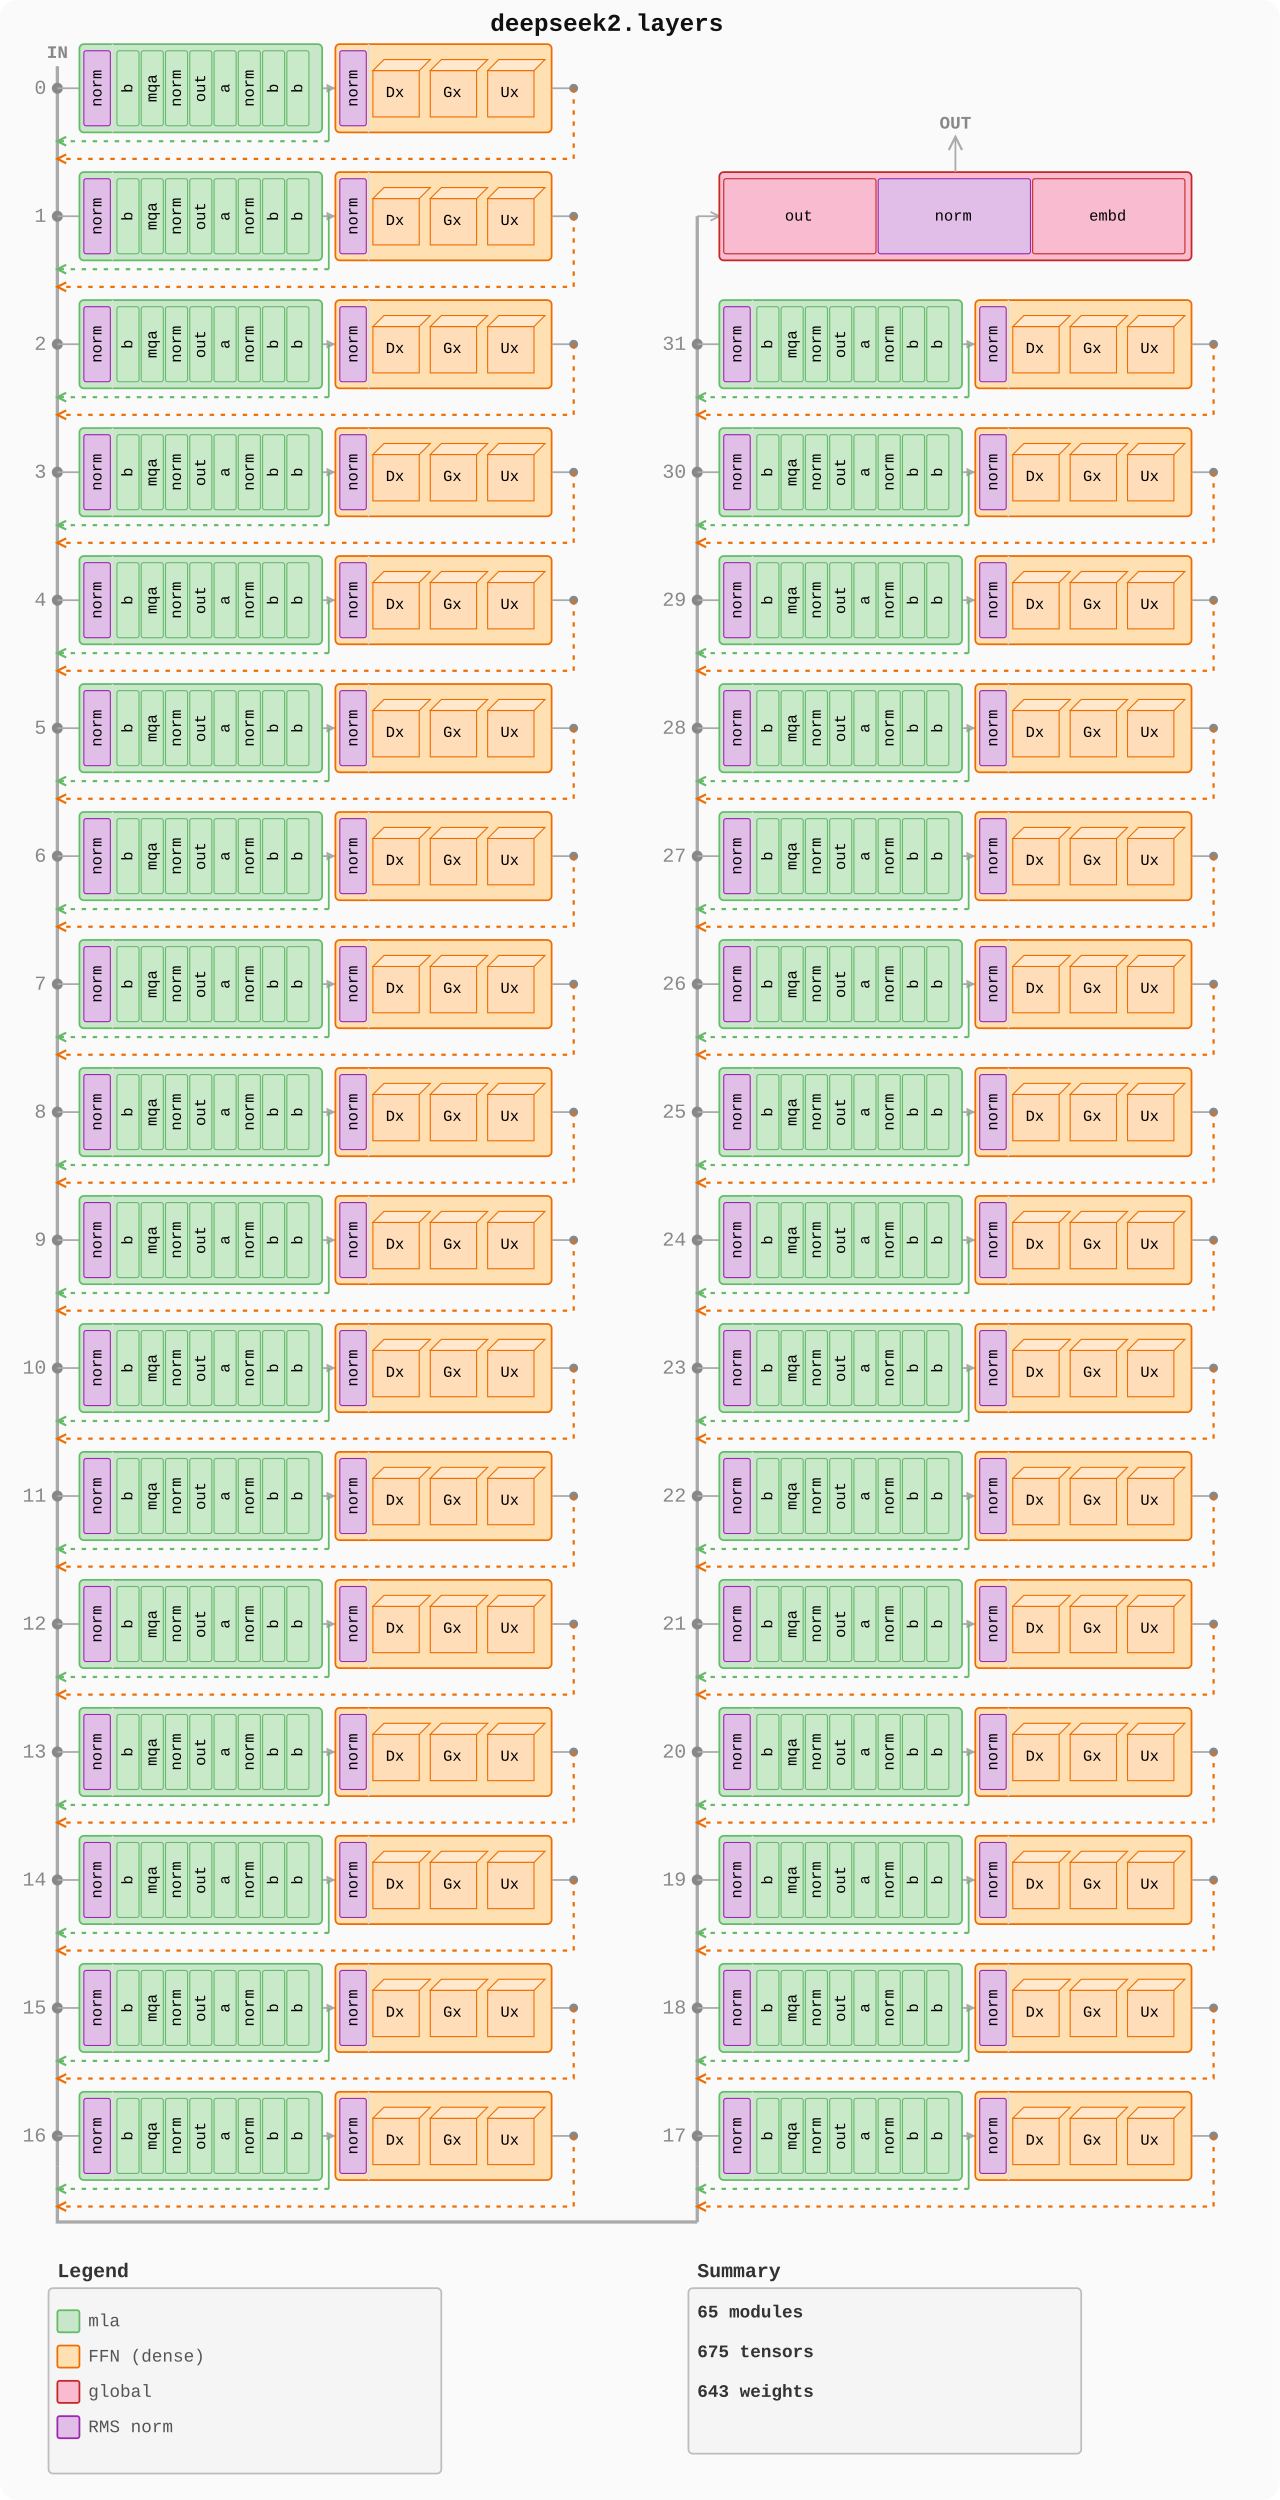
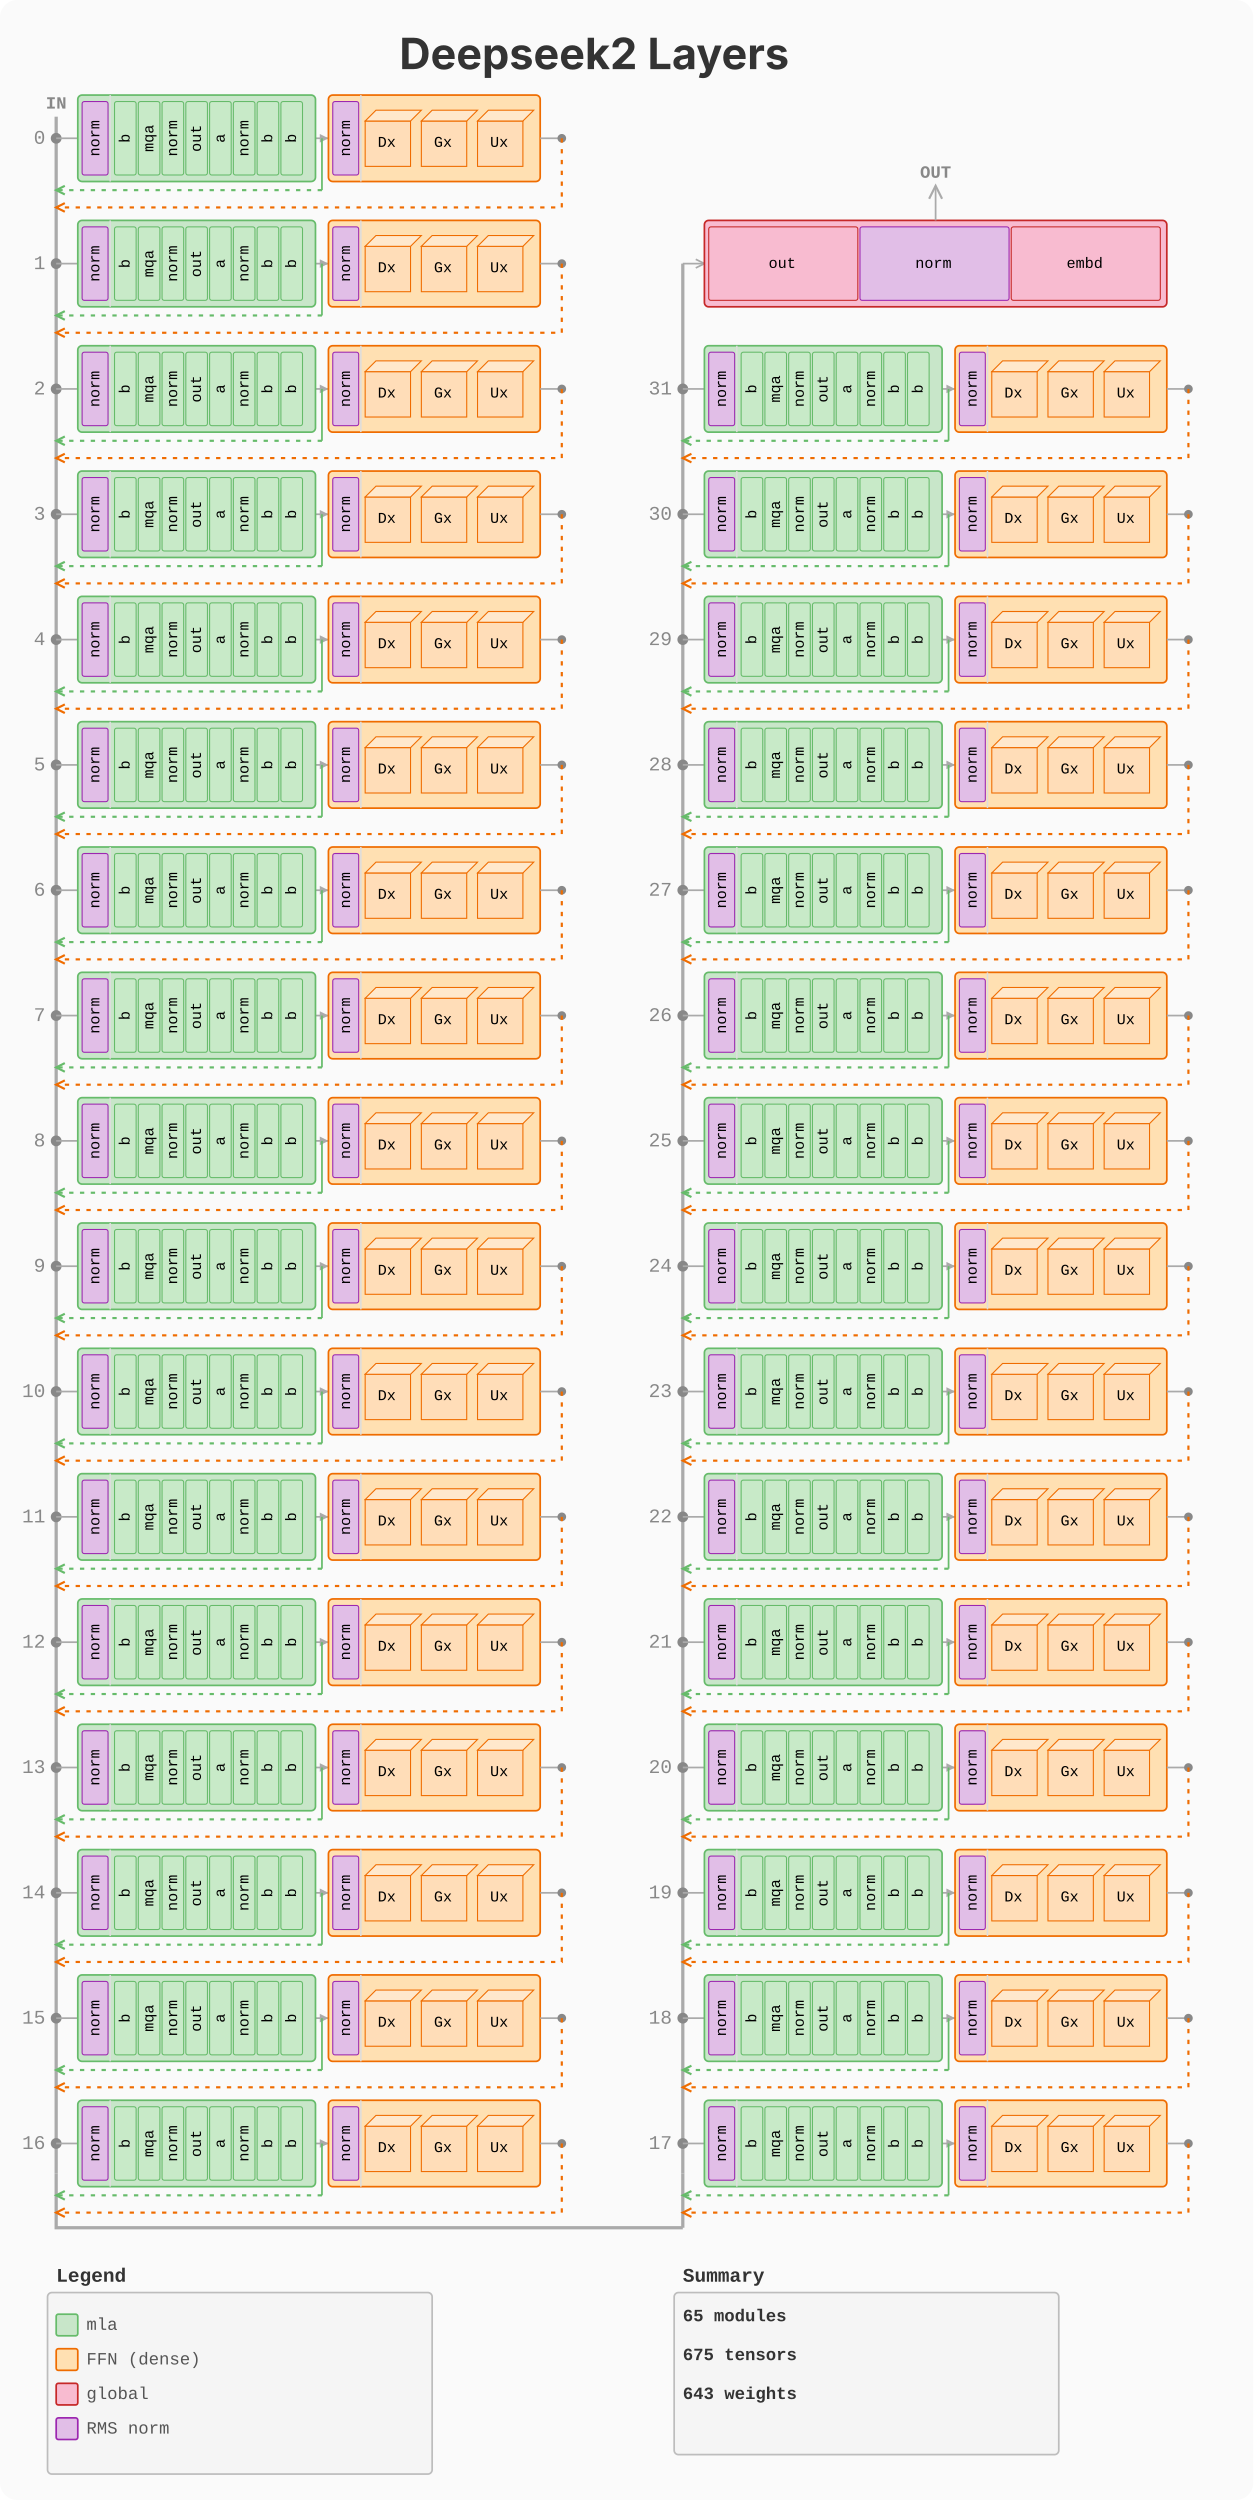
- <svg xmlns="http://www.w3.org/2000/svg" viewBox="0 0 580 1133">
+ <svg xmlns="http://www.w3.org/2000/svg" viewBox="0 0 580 1157">
  <style>
  text { font-family: 'Courier New', monospace; }
-   .title { font-size: 11px; font-weight: bold; fill: #111111; }
+   .title { font-size: 20px; font-weight: bold; fill: #333333; font-family: system-ui, -apple-system, sans-serif; }
  .hdr   { font-size: 9px; font-weight: bold; fill: #333333; text-anchor: middle; dominant-baseline: middle; }
  .lbl   { font-size: 9px; fill: #888888; text-anchor: end; dominant-baseline: middle; }
  .tlbl  { font-size: 7px; fill: #000000; text-anchor: middle; dominant-baseline: middle; }
  .io    { font-size: 8px; font-weight: bold; fill: #888888; text-anchor: middle; dominant-baseline: middle; }
  .gtxt  { font-size: 9px; text-anchor: middle; dominant-baseline: middle; }
  .ltxt  { font-size: 8px; fill: #555555; dominant-baseline: middle; }
  .shdr  { font-size: 8px; font-weight: bold; fill: #333333; dominant-baseline: middle; }
</style>
  <defs>
    <linearGradient id="zm_full_attention" x1="0" y1="0" x2="0" y2="1">
      <stop offset="0%%" stop-color="#e3f2fd" />
      <stop offset="100%%" stop-color="#bbdefb" />
    </linearGradient>
    <linearGradient id="zm_swa" x1="0" y1="0" x2="0" y2="1">
-       <stop offset="0%%" stop-color="#e0f7fa" />
-       <stop offset="100%%" stop-color="#b2dfdb" />
+       <stop offset="0%%" stop-color="#e8f5e9" />
+       <stop offset="100%%" stop-color="#c8e6c9" />
    </linearGradient>
    <linearGradient id="zm_recurrent" x1="0" y1="0" x2="0" y2="1">
      <stop offset="0%%" stop-color="#e8f5e9" />
      <stop offset="100%%" stop-color="#c8e6c9" />
    </linearGradient>
    <linearGradient id="zm_ffn" x1="0" y1="0" x2="0" y2="1">
      <stop offset="0%%" stop-color="#fff3e0" />
      <stop offset="100%%" stop-color="#ffe0b2" />
    </linearGradient>
    <linearGradient id="zm_global" x1="0" y1="0" x2="0" y2="1">
      <stop offset="0%%" stop-color="#fce4ec" />
      <stop offset="100%%" stop-color="#f8bbd0" />
    </linearGradient>
    <symbol id="blk-mla" overflow="visible">
      <rect x="0" y="0" width="110" height="40" fill="url(#zm_recurrent)" stroke="#66BB6A" stroke-width="0.8" rx="2" />
      <rect x="2" y="3" width="12" height="34" fill="#e1bee7" stroke="#9C27B0" stroke-width="0.5" rx="1" />
      <text class="tlbl" x="8" y="20" transform="rotate(-90,8,20)">norm</text>
      <line x1="15" y1="0" x2="15" y2="40" stroke="#DDDDDD" stroke-width="0.7" />
      <rect x="17" y="3" width="10" height="34" fill="#c8eac8" stroke="#66BB6A" stroke-width="0.5" rx="1" />
      <text class="tlbl" x="22" y="20" transform="rotate(-90,22,20)">b</text>
      <rect x="28" y="3" width="10" height="34" fill="#c8eac8" stroke="#66BB6A" stroke-width="0.5" rx="1" />
      <text class="tlbl" x="33" y="20" transform="rotate(-90,33,20)">mqa</text>
      <rect x="39" y="3" width="10" height="34" fill="#c8eac8" stroke="#66BB6A" stroke-width="0.5" rx="1" />
      <text class="tlbl" x="44" y="20" transform="rotate(-90,44,20)">norm</text>
      <rect x="50" y="3" width="10" height="34" fill="#c8eac8" stroke="#66BB6A" stroke-width="0.5" rx="1" />
      <text class="tlbl" x="55" y="20" transform="rotate(-90,55,20)">out</text>
      <rect x="61" y="3" width="10" height="34" fill="#c8eac8" stroke="#66BB6A" stroke-width="0.5" rx="1" />
      <text class="tlbl" x="66" y="20" transform="rotate(-90,66,20)">a</text>
      <rect x="72" y="3" width="10" height="34" fill="#c8eac8" stroke="#66BB6A" stroke-width="0.5" rx="1" />
      <text class="tlbl" x="77" y="20" transform="rotate(-90,77,20)">norm</text>
      <rect x="83" y="3" width="10" height="34" fill="#c8eac8" stroke="#66BB6A" stroke-width="0.5" rx="1" />
      <text class="tlbl" x="88" y="20" transform="rotate(-90,88,20)">b</text>
      <rect x="94" y="3" width="10" height="34" fill="#c8eac8" stroke="#66BB6A" stroke-width="0.5" rx="1" />
      <text class="tlbl" x="99" y="20" transform="rotate(-90,99,20)">b</text>
      <line x1="113" y1="20" x2="113" y2="44" stroke="#66BB6A" stroke-width="0.8" />
      <path d="M 113,44 L -10,44" fill="none" stroke="#66BB6A" stroke-width="1.0" stroke-dasharray="2,3" />
      <polyline points="-6,42 -10,44 -6,46" fill="none" stroke="#66BB6A" stroke-width="1.0" />
    </symbol>
    <symbol id="ffn-moe" overflow="visible">
      <rect x="0" y="0" width="98" height="40" fill="url(#zm_ffn)" stroke="#EF6C00" stroke-width="0.8" rx="2" />
      <rect x="2" y="3" width="12" height="34" fill="#e1bee7" stroke="#9C27B0" stroke-width="0.5" rx="1" />
      <text class="tlbl" x="8" y="20" transform="rotate(-90,8,20)">norm</text>
      <line x1="15" y1="0" x2="15" y2="40" stroke="#DDDDDD" stroke-width="0.7" />
      <rect x="17" y="12" width="21" height="21" fill="#ffddb8" stroke="#EF6C00" stroke-width="0.5" />
      <polygon points="17,12 22,7 43,7 38,12" fill="#ffe8cc" stroke="#EF6C00" stroke-width="0.5" />
      <text class="tlbl" x="27" y="22">Dx</text>
      <rect x="43" y="12" width="21" height="21" fill="#ffddb8" stroke="#EF6C00" stroke-width="0.5" />
      <polygon points="43,12 48,7 69,7 64,12" fill="#ffe8cc" stroke="#EF6C00" stroke-width="0.5" />
      <text class="tlbl" x="53" y="22">Gx</text>
      <rect x="69" y="12" width="21" height="21" fill="#ffddb8" stroke="#EF6C00" stroke-width="0.5" />
      <polygon points="69,12 74,7 95,7 90,12" fill="#ffe8cc" stroke="#EF6C00" stroke-width="0.5" />
      <text class="tlbl" x="79" y="22">Ux</text>
      <line x1="98" y1="20" x2="108" y2="20" stroke="#AAAAAA" stroke-width="0.8" />
      <circle cx="108" cy="20" r="2" fill="#888888" />
      <path d="M 108,20 L 108,52 L -126,52" fill="none" stroke="#EF6C00" stroke-width="1.0" stroke-dasharray="2,3" />
      <polyline points="-122,50 -126,52 -122,54" fill="none" stroke="#EF6C00" stroke-width="1.0" />
    </symbol>
    <symbol id="row-chrome" overflow="visible">
      <circle cx="26" cy="0" r="2.5" fill="#888888" />
      <line x1="26" y1="0" x2="36" y2="0" stroke="#AAAAAA" stroke-width="0.8" />
      <line x1="146" y1="0" x2="152" y2="0" stroke="#AAAAAA" stroke-width="0.8" />
      <polygon points="148,-2 152,0 148,2" fill="#AAAAAA" />
    </symbol>
    <symbol id="global-row" overflow="visible">
      <line x1="26" y1="0" x2="36" y2="0" stroke="#AAAAAA" stroke-width="0.8" />
      <polyline points="32,-2 36,0 32,2" fill="none" stroke="#AAAAAA" stroke-width="0.8" />
      <rect x="36" y="-20" width="214" height="40" fill="url(#zm_global)" stroke="#C62828" stroke-width="0.8" rx="2" />
      <rect x="38" y="-17" width="69" height="34" fill="#f8bbd0" stroke="#C62828" stroke-width="0.5" rx="1" />
      <text class="tlbl" x="72" y="0">out</text>
      <rect x="108" y="-17" width="69" height="34" fill="#e1bee7" stroke="#9C27B0" stroke-width="0.5" rx="1" />
      <text class="tlbl" x="142" y="0">norm</text>
      <rect x="178" y="-17" width="69" height="34" fill="#f8bbd0" stroke="#C62828" stroke-width="0.5" rx="1" />
      <text class="tlbl" x="212" y="0">embd</text>
      <line x1="143" y1="-20" x2="143" y2="-36" stroke="#AAAAAA" stroke-width="0.8" />
      <polyline points="140,-30 143,-36 146,-30" fill="none" stroke="#AAAAAA" stroke-width="1" />
      <text class="io" x="143" y="-42">OUT</text>
    </symbol>
    <symbol id="legend" overflow="visible">
      <text style="font-size:9px;font-weight:bold;fill:#333333;font-family:'Courier New',monospace" x="4" y="-5">Legend</text>
      <rect width="178" height="84" fill="#f5f5f5" stroke="#bdbdbd" stroke-width="0.8" rx="2" />
      <rect x="4" y="10" width="10" height="10" fill="url(#zm_recurrent)" stroke="#66BB6A" stroke-width="0.8" rx="1" />
      <text class="ltxt" x="18" y="15">mla</text>
      <rect x="4" y="26" width="10" height="10" fill="url(#zm_ffn)" stroke="#EF6C00" stroke-width="0.8" rx="1" />
      <text class="ltxt" x="18" y="31">FFN (dense)</text>
      <rect x="4" y="42" width="10" height="10" fill="url(#zm_global)" stroke="#C62828" stroke-width="0.8" rx="1" />
      <text class="ltxt" x="18" y="47">global</text>
      <rect x="4" y="58" width="10" height="10" fill="#e1bee7" stroke="#9C27B0" stroke-width="0.8" rx="1" />
      <text class="ltxt" x="18" y="63">RMS norm</text>
    </symbol>
    <symbol id="summary" overflow="visible">
      <text style="font-size:9px;font-weight:bold;fill:#333333;font-family:'Courier New',monospace" x="4" y="-5">Summary</text>
      <rect width="178" height="75" fill="#f5f5f5" stroke="#bdbdbd" stroke-width="0.8" rx="2" />
      <text class="shdr" x="4" y="11">65 modules</text>
      <text class="shdr" x="4" y="29">675 tensors</text>
      <text class="shdr" x="4" y="47">643 weights</text>
    </symbol>
  </defs>
-   <rect width="580" height="1133" fill="#fafafa" rx="8" />
-   <text class="title" x="275" y="14" text-anchor="middle">deepseek2.layers</text>
-   <line x1="26" y1="30" x2="26" y2="982" stroke="#AAAAAA" stroke-width="1.5" />
-   <text class="io" x="26" y="24">IN</text>
-   <path d="M 26,982 L 26,1007 L 316,1007" fill="none" stroke="#AAAAAA" stroke-width="1.5" />
-   <line x1="316" y1="1007" x2="316" y2="982" stroke="#AAAAAA" stroke-width="1.5" />
-   <line x1="316" y1="982" x2="316" y2="98" stroke="#AAAAAA" stroke-width="1.5" />
-   <use href="#row-chrome" transform="translate(0,40)" />
-   <text class="lbl" x="21" y="40">0</text>
-   <use href="#blk-mla" transform="translate(36,20)" />
-   <use href="#ffn-moe" transform="translate(152,20)" />
-   <use href="#row-chrome" transform="translate(0,98)" />
-   <text class="lbl" x="21" y="98">1</text>
-   <use href="#blk-mla" transform="translate(36,78)" />
-   <use href="#ffn-moe" transform="translate(152,78)" />
-   <use href="#row-chrome" transform="translate(0,156)" />
-   <text class="lbl" x="21" y="156">2</text>
-   <use href="#blk-mla" transform="translate(36,136)" />
-   <use href="#ffn-moe" transform="translate(152,136)" />
-   <use href="#row-chrome" transform="translate(0,214)" />
-   <text class="lbl" x="21" y="214">3</text>
-   <use href="#blk-mla" transform="translate(36,194)" />
-   <use href="#ffn-moe" transform="translate(152,194)" />
-   <use href="#row-chrome" transform="translate(0,272)" />
-   <text class="lbl" x="21" y="272">4</text>
-   <use href="#blk-mla" transform="translate(36,252)" />
-   <use href="#ffn-moe" transform="translate(152,252)" />
-   <use href="#row-chrome" transform="translate(0,330)" />
-   <text class="lbl" x="21" y="330">5</text>
-   <use href="#blk-mla" transform="translate(36,310)" />
-   <use href="#ffn-moe" transform="translate(152,310)" />
-   <use href="#row-chrome" transform="translate(0,388)" />
-   <text class="lbl" x="21" y="388">6</text>
-   <use href="#blk-mla" transform="translate(36,368)" />
-   <use href="#ffn-moe" transform="translate(152,368)" />
-   <use href="#row-chrome" transform="translate(0,446)" />
-   <text class="lbl" x="21" y="446">7</text>
-   <use href="#blk-mla" transform="translate(36,426)" />
-   <use href="#ffn-moe" transform="translate(152,426)" />
-   <use href="#row-chrome" transform="translate(0,504)" />
-   <text class="lbl" x="21" y="504">8</text>
-   <use href="#blk-mla" transform="translate(36,484)" />
-   <use href="#ffn-moe" transform="translate(152,484)" />
-   <use href="#row-chrome" transform="translate(0,562)" />
-   <text class="lbl" x="21" y="562">9</text>
-   <use href="#blk-mla" transform="translate(36,542)" />
-   <use href="#ffn-moe" transform="translate(152,542)" />
-   <use href="#row-chrome" transform="translate(0,620)" />
-   <text class="lbl" x="21" y="620">10</text>
-   <use href="#blk-mla" transform="translate(36,600)" />
-   <use href="#ffn-moe" transform="translate(152,600)" />
-   <use href="#row-chrome" transform="translate(0,678)" />
-   <text class="lbl" x="21" y="678">11</text>
-   <use href="#blk-mla" transform="translate(36,658)" />
-   <use href="#ffn-moe" transform="translate(152,658)" />
-   <use href="#row-chrome" transform="translate(0,736)" />
-   <text class="lbl" x="21" y="736">12</text>
-   <use href="#blk-mla" transform="translate(36,716)" />
-   <use href="#ffn-moe" transform="translate(152,716)" />
-   <use href="#row-chrome" transform="translate(0,794)" />
-   <text class="lbl" x="21" y="794">13</text>
-   <use href="#blk-mla" transform="translate(36,774)" />
-   <use href="#ffn-moe" transform="translate(152,774)" />
-   <use href="#row-chrome" transform="translate(0,852)" />
-   <text class="lbl" x="21" y="852">14</text>
-   <use href="#blk-mla" transform="translate(36,832)" />
-   <use href="#ffn-moe" transform="translate(152,832)" />
-   <use href="#row-chrome" transform="translate(0,910)" />
-   <text class="lbl" x="21" y="910">15</text>
-   <use href="#blk-mla" transform="translate(36,890)" />
-   <use href="#ffn-moe" transform="translate(152,890)" />
-   <use href="#row-chrome" transform="translate(0,968)" />
-   <text class="lbl" x="21" y="968">16</text>
-   <use href="#blk-mla" transform="translate(36,948)" />
-   <use href="#ffn-moe" transform="translate(152,948)" />
-   <use href="#row-chrome" transform="translate(290,968)" />
-   <text class="lbl" x="311" y="968">17</text>
-   <use href="#blk-mla" transform="translate(326,948)" />
-   <use href="#ffn-moe" transform="translate(442,948)" />
-   <use href="#row-chrome" transform="translate(290,910)" />
-   <text class="lbl" x="311" y="910">18</text>
-   <use href="#blk-mla" transform="translate(326,890)" />
-   <use href="#ffn-moe" transform="translate(442,890)" />
-   <use href="#row-chrome" transform="translate(290,852)" />
-   <text class="lbl" x="311" y="852">19</text>
-   <use href="#blk-mla" transform="translate(326,832)" />
-   <use href="#ffn-moe" transform="translate(442,832)" />
-   <use href="#row-chrome" transform="translate(290,794)" />
-   <text class="lbl" x="311" y="794">20</text>
-   <use href="#blk-mla" transform="translate(326,774)" />
-   <use href="#ffn-moe" transform="translate(442,774)" />
-   <use href="#row-chrome" transform="translate(290,736)" />
-   <text class="lbl" x="311" y="736">21</text>
-   <use href="#blk-mla" transform="translate(326,716)" />
-   <use href="#ffn-moe" transform="translate(442,716)" />
-   <use href="#row-chrome" transform="translate(290,678)" />
-   <text class="lbl" x="311" y="678">22</text>
-   <use href="#blk-mla" transform="translate(326,658)" />
-   <use href="#ffn-moe" transform="translate(442,658)" />
-   <use href="#row-chrome" transform="translate(290,620)" />
-   <text class="lbl" x="311" y="620">23</text>
-   <use href="#blk-mla" transform="translate(326,600)" />
-   <use href="#ffn-moe" transform="translate(442,600)" />
-   <use href="#row-chrome" transform="translate(290,562)" />
-   <text class="lbl" x="311" y="562">24</text>
-   <use href="#blk-mla" transform="translate(326,542)" />
-   <use href="#ffn-moe" transform="translate(442,542)" />
-   <use href="#row-chrome" transform="translate(290,504)" />
-   <text class="lbl" x="311" y="504">25</text>
-   <use href="#blk-mla" transform="translate(326,484)" />
-   <use href="#ffn-moe" transform="translate(442,484)" />
-   <use href="#row-chrome" transform="translate(290,446)" />
-   <text class="lbl" x="311" y="446">26</text>
-   <use href="#blk-mla" transform="translate(326,426)" />
-   <use href="#ffn-moe" transform="translate(442,426)" />
-   <use href="#row-chrome" transform="translate(290,388)" />
-   <text class="lbl" x="311" y="388">27</text>
-   <use href="#blk-mla" transform="translate(326,368)" />
-   <use href="#ffn-moe" transform="translate(442,368)" />
-   <use href="#row-chrome" transform="translate(290,330)" />
-   <text class="lbl" x="311" y="330">28</text>
-   <use href="#blk-mla" transform="translate(326,310)" />
-   <use href="#ffn-moe" transform="translate(442,310)" />
-   <use href="#row-chrome" transform="translate(290,272)" />
-   <text class="lbl" x="311" y="272">29</text>
-   <use href="#blk-mla" transform="translate(326,252)" />
-   <use href="#ffn-moe" transform="translate(442,252)" />
-   <use href="#row-chrome" transform="translate(290,214)" />
-   <text class="lbl" x="311" y="214">30</text>
-   <use href="#blk-mla" transform="translate(326,194)" />
-   <use href="#ffn-moe" transform="translate(442,194)" />
-   <use href="#row-chrome" transform="translate(290,156)" />
-   <text class="lbl" x="311" y="156">31</text>
-   <use href="#blk-mla" transform="translate(326,136)" />
-   <use href="#ffn-moe" transform="translate(442,136)" />
-   <use href="#global-row" transform="translate(290,98)" />
-   <use href="#legend" transform="translate(22,1037)" />
-   <use href="#summary" transform="translate(312,1037)" />
+   <rect width="580" height="1157" fill="#fafafa" rx="8" />
+   <text class="title" x="275" y="32" text-anchor="middle">Deepseek2 Layers</text>
+   <line x1="26" y1="54" x2="26" y2="1006" stroke="#AAAAAA" stroke-width="1.5" />
+   <text class="io" x="26" y="48">IN</text>
+   <path d="M 26,1006 L 26,1031 L 316,1031" fill="none" stroke="#AAAAAA" stroke-width="1.5" />
+   <line x1="316" y1="1031" x2="316" y2="1006" stroke="#AAAAAA" stroke-width="1.5" />
+   <line x1="316" y1="1006" x2="316" y2="122" stroke="#AAAAAA" stroke-width="1.5" />
+   <use href="#row-chrome" transform="translate(0,64)" />
+   <text class="lbl" x="21" y="64">0</text>
+   <use href="#blk-mla" transform="translate(36,44)" />
+   <use href="#ffn-moe" transform="translate(152,44)" />
+   <use href="#row-chrome" transform="translate(0,122)" />
+   <text class="lbl" x="21" y="122">1</text>
+   <use href="#blk-mla" transform="translate(36,102)" />
+   <use href="#ffn-moe" transform="translate(152,102)" />
+   <use href="#row-chrome" transform="translate(0,180)" />
+   <text class="lbl" x="21" y="180">2</text>
+   <use href="#blk-mla" transform="translate(36,160)" />
+   <use href="#ffn-moe" transform="translate(152,160)" />
+   <use href="#row-chrome" transform="translate(0,238)" />
+   <text class="lbl" x="21" y="238">3</text>
+   <use href="#blk-mla" transform="translate(36,218)" />
+   <use href="#ffn-moe" transform="translate(152,218)" />
+   <use href="#row-chrome" transform="translate(0,296)" />
+   <text class="lbl" x="21" y="296">4</text>
+   <use href="#blk-mla" transform="translate(36,276)" />
+   <use href="#ffn-moe" transform="translate(152,276)" />
+   <use href="#row-chrome" transform="translate(0,354)" />
+   <text class="lbl" x="21" y="354">5</text>
+   <use href="#blk-mla" transform="translate(36,334)" />
+   <use href="#ffn-moe" transform="translate(152,334)" />
+   <use href="#row-chrome" transform="translate(0,412)" />
+   <text class="lbl" x="21" y="412">6</text>
+   <use href="#blk-mla" transform="translate(36,392)" />
+   <use href="#ffn-moe" transform="translate(152,392)" />
+   <use href="#row-chrome" transform="translate(0,470)" />
+   <text class="lbl" x="21" y="470">7</text>
+   <use href="#blk-mla" transform="translate(36,450)" />
+   <use href="#ffn-moe" transform="translate(152,450)" />
+   <use href="#row-chrome" transform="translate(0,528)" />
+   <text class="lbl" x="21" y="528">8</text>
+   <use href="#blk-mla" transform="translate(36,508)" />
+   <use href="#ffn-moe" transform="translate(152,508)" />
+   <use href="#row-chrome" transform="translate(0,586)" />
+   <text class="lbl" x="21" y="586">9</text>
+   <use href="#blk-mla" transform="translate(36,566)" />
+   <use href="#ffn-moe" transform="translate(152,566)" />
+   <use href="#row-chrome" transform="translate(0,644)" />
+   <text class="lbl" x="21" y="644">10</text>
+   <use href="#blk-mla" transform="translate(36,624)" />
+   <use href="#ffn-moe" transform="translate(152,624)" />
+   <use href="#row-chrome" transform="translate(0,702)" />
+   <text class="lbl" x="21" y="702">11</text>
+   <use href="#blk-mla" transform="translate(36,682)" />
+   <use href="#ffn-moe" transform="translate(152,682)" />
+   <use href="#row-chrome" transform="translate(0,760)" />
+   <text class="lbl" x="21" y="760">12</text>
+   <use href="#blk-mla" transform="translate(36,740)" />
+   <use href="#ffn-moe" transform="translate(152,740)" />
+   <use href="#row-chrome" transform="translate(0,818)" />
+   <text class="lbl" x="21" y="818">13</text>
+   <use href="#blk-mla" transform="translate(36,798)" />
+   <use href="#ffn-moe" transform="translate(152,798)" />
+   <use href="#row-chrome" transform="translate(0,876)" />
+   <text class="lbl" x="21" y="876">14</text>
+   <use href="#blk-mla" transform="translate(36,856)" />
+   <use href="#ffn-moe" transform="translate(152,856)" />
+   <use href="#row-chrome" transform="translate(0,934)" />
+   <text class="lbl" x="21" y="934">15</text>
+   <use href="#blk-mla" transform="translate(36,914)" />
+   <use href="#ffn-moe" transform="translate(152,914)" />
+   <use href="#row-chrome" transform="translate(0,992)" />
+   <text class="lbl" x="21" y="992">16</text>
+   <use href="#blk-mla" transform="translate(36,972)" />
+   <use href="#ffn-moe" transform="translate(152,972)" />
+   <use href="#row-chrome" transform="translate(290,992)" />
+   <text class="lbl" x="311" y="992">17</text>
+   <use href="#blk-mla" transform="translate(326,972)" />
+   <use href="#ffn-moe" transform="translate(442,972)" />
+   <use href="#row-chrome" transform="translate(290,934)" />
+   <text class="lbl" x="311" y="934">18</text>
+   <use href="#blk-mla" transform="translate(326,914)" />
+   <use href="#ffn-moe" transform="translate(442,914)" />
+   <use href="#row-chrome" transform="translate(290,876)" />
+   <text class="lbl" x="311" y="876">19</text>
+   <use href="#blk-mla" transform="translate(326,856)" />
+   <use href="#ffn-moe" transform="translate(442,856)" />
+   <use href="#row-chrome" transform="translate(290,818)" />
+   <text class="lbl" x="311" y="818">20</text>
+   <use href="#blk-mla" transform="translate(326,798)" />
+   <use href="#ffn-moe" transform="translate(442,798)" />
+   <use href="#row-chrome" transform="translate(290,760)" />
+   <text class="lbl" x="311" y="760">21</text>
+   <use href="#blk-mla" transform="translate(326,740)" />
+   <use href="#ffn-moe" transform="translate(442,740)" />
+   <use href="#row-chrome" transform="translate(290,702)" />
+   <text class="lbl" x="311" y="702">22</text>
+   <use href="#blk-mla" transform="translate(326,682)" />
+   <use href="#ffn-moe" transform="translate(442,682)" />
+   <use href="#row-chrome" transform="translate(290,644)" />
+   <text class="lbl" x="311" y="644">23</text>
+   <use href="#blk-mla" transform="translate(326,624)" />
+   <use href="#ffn-moe" transform="translate(442,624)" />
+   <use href="#row-chrome" transform="translate(290,586)" />
+   <text class="lbl" x="311" y="586">24</text>
+   <use href="#blk-mla" transform="translate(326,566)" />
+   <use href="#ffn-moe" transform="translate(442,566)" />
+   <use href="#row-chrome" transform="translate(290,528)" />
+   <text class="lbl" x="311" y="528">25</text>
+   <use href="#blk-mla" transform="translate(326,508)" />
+   <use href="#ffn-moe" transform="translate(442,508)" />
+   <use href="#row-chrome" transform="translate(290,470)" />
+   <text class="lbl" x="311" y="470">26</text>
+   <use href="#blk-mla" transform="translate(326,450)" />
+   <use href="#ffn-moe" transform="translate(442,450)" />
+   <use href="#row-chrome" transform="translate(290,412)" />
+   <text class="lbl" x="311" y="412">27</text>
+   <use href="#blk-mla" transform="translate(326,392)" />
+   <use href="#ffn-moe" transform="translate(442,392)" />
+   <use href="#row-chrome" transform="translate(290,354)" />
+   <text class="lbl" x="311" y="354">28</text>
+   <use href="#blk-mla" transform="translate(326,334)" />
+   <use href="#ffn-moe" transform="translate(442,334)" />
+   <use href="#row-chrome" transform="translate(290,296)" />
+   <text class="lbl" x="311" y="296">29</text>
+   <use href="#blk-mla" transform="translate(326,276)" />
+   <use href="#ffn-moe" transform="translate(442,276)" />
+   <use href="#row-chrome" transform="translate(290,238)" />
+   <text class="lbl" x="311" y="238">30</text>
+   <use href="#blk-mla" transform="translate(326,218)" />
+   <use href="#ffn-moe" transform="translate(442,218)" />
+   <use href="#row-chrome" transform="translate(290,180)" />
+   <text class="lbl" x="311" y="180">31</text>
+   <use href="#blk-mla" transform="translate(326,160)" />
+   <use href="#ffn-moe" transform="translate(442,160)" />
+   <use href="#global-row" transform="translate(290,122)" />
+   <use href="#legend" transform="translate(22,1061)" />
+   <use href="#summary" transform="translate(312,1061)" />
</svg>
